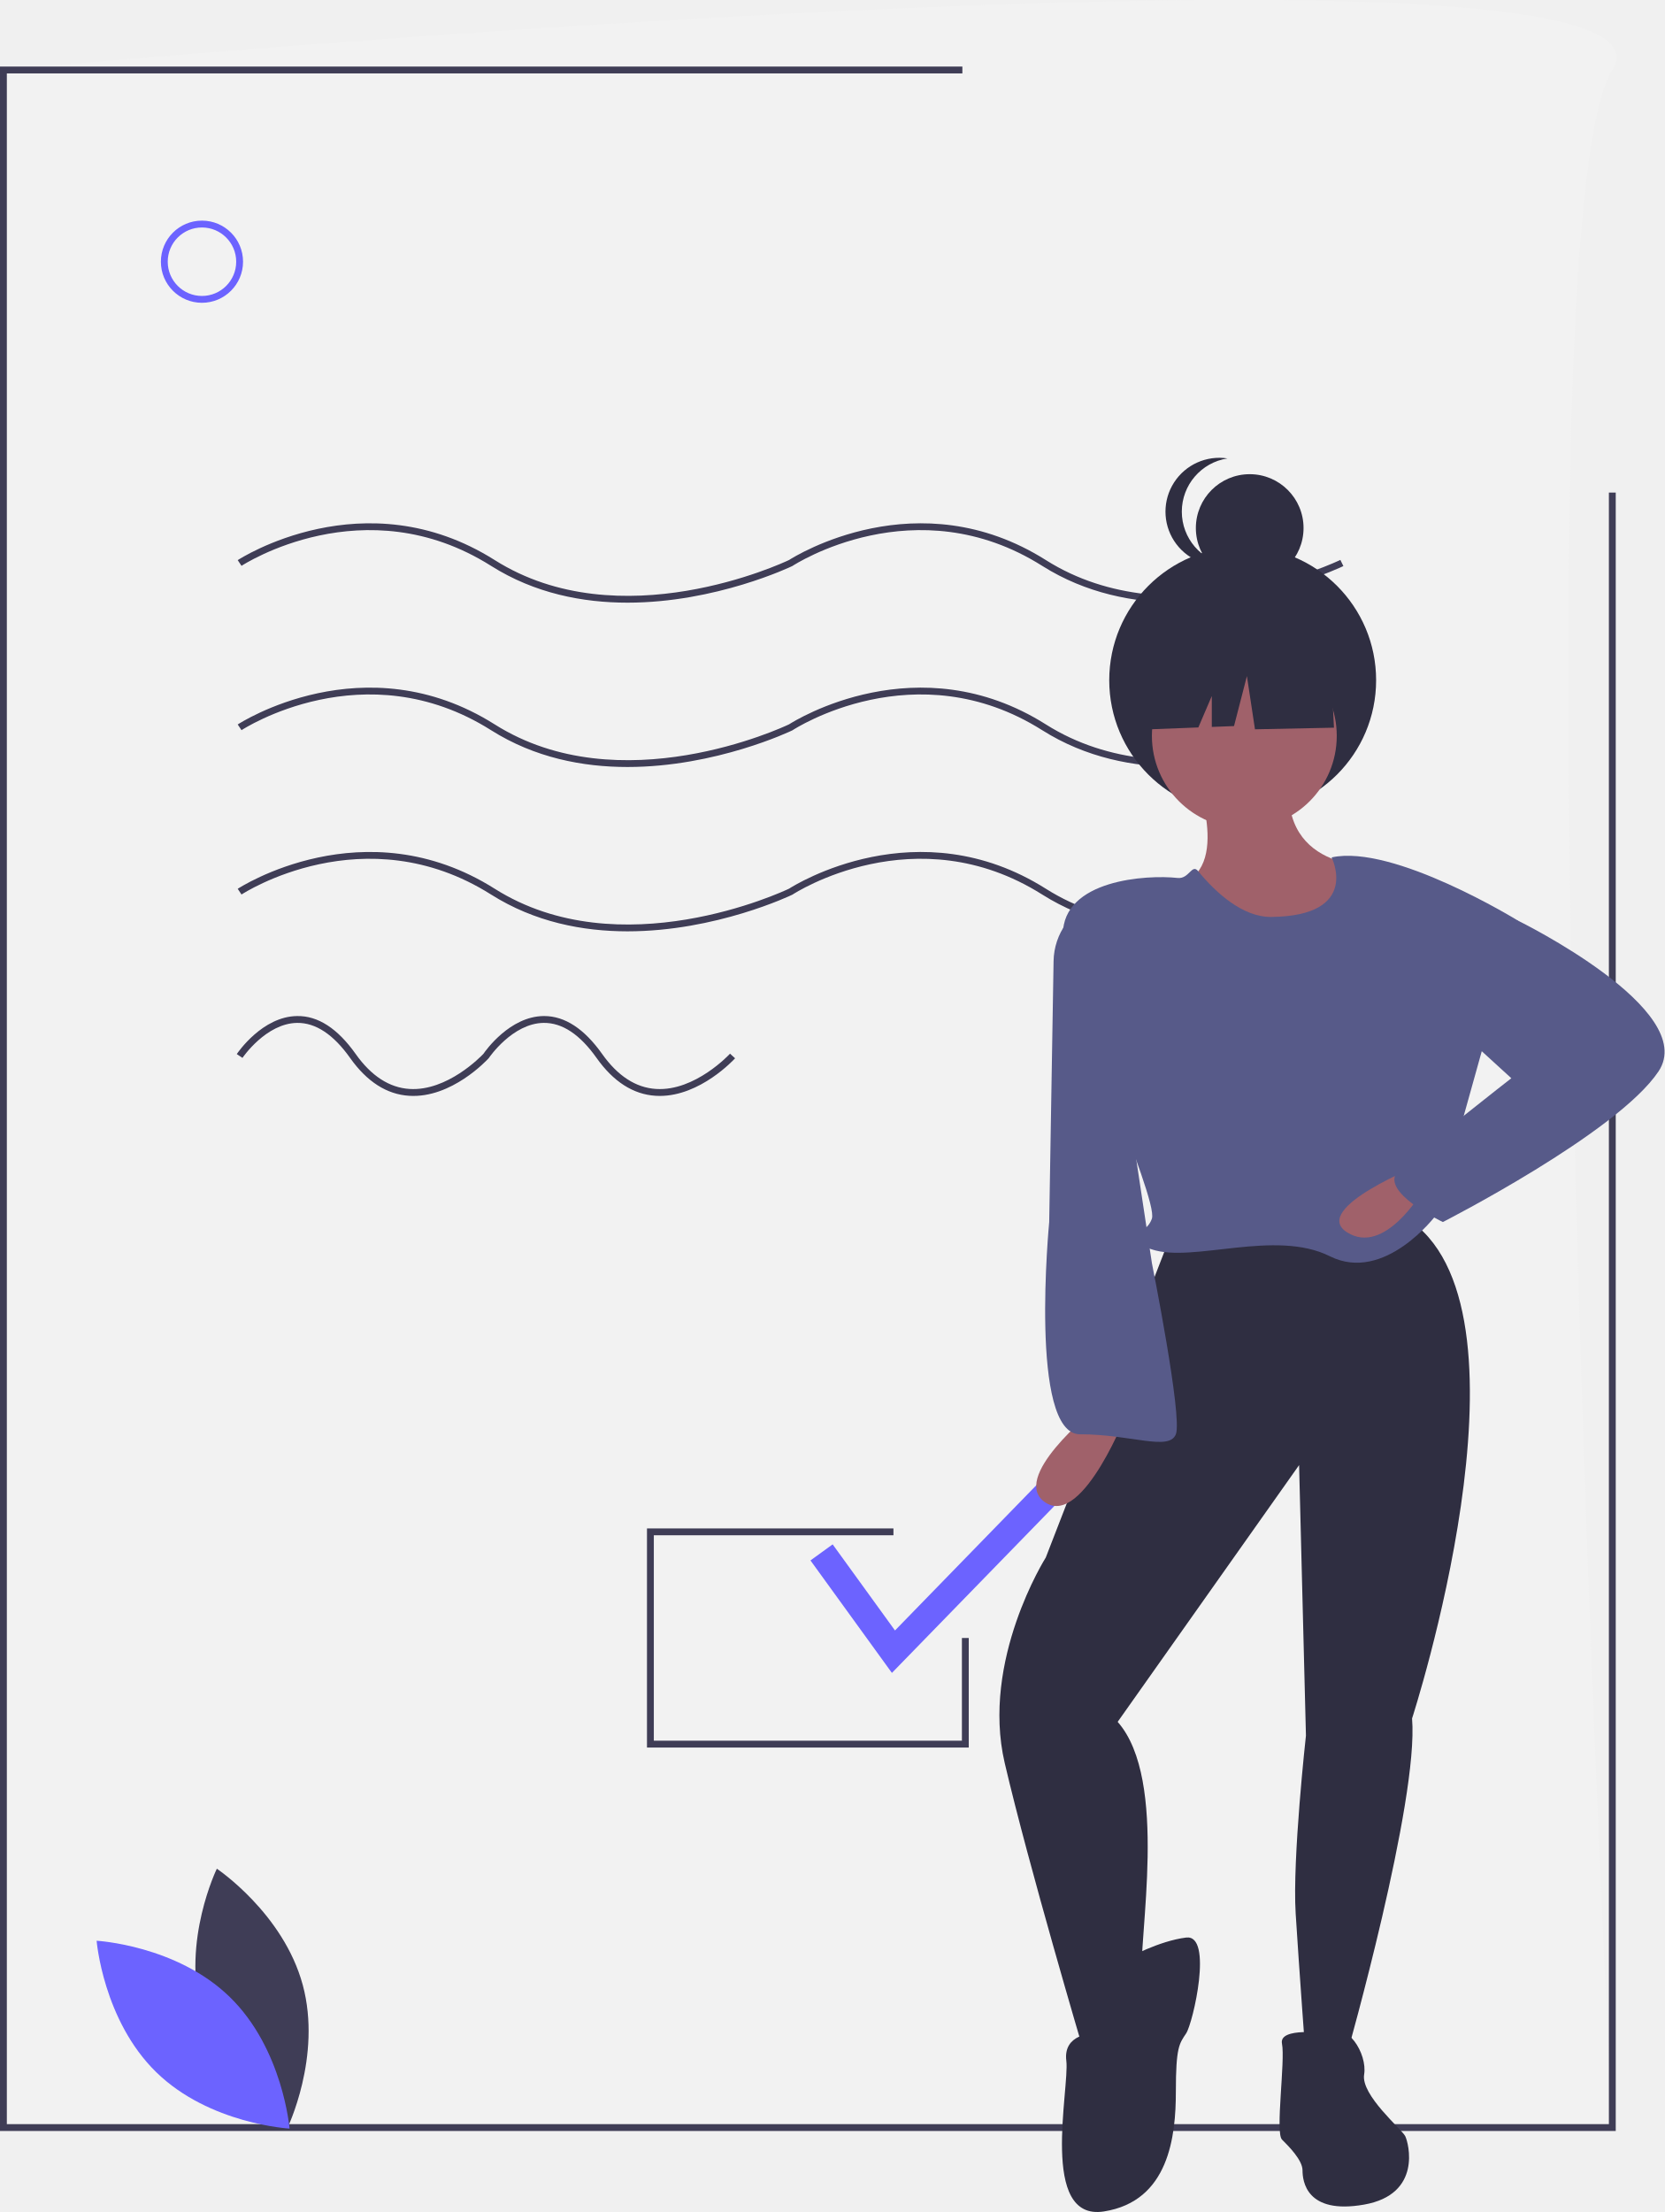
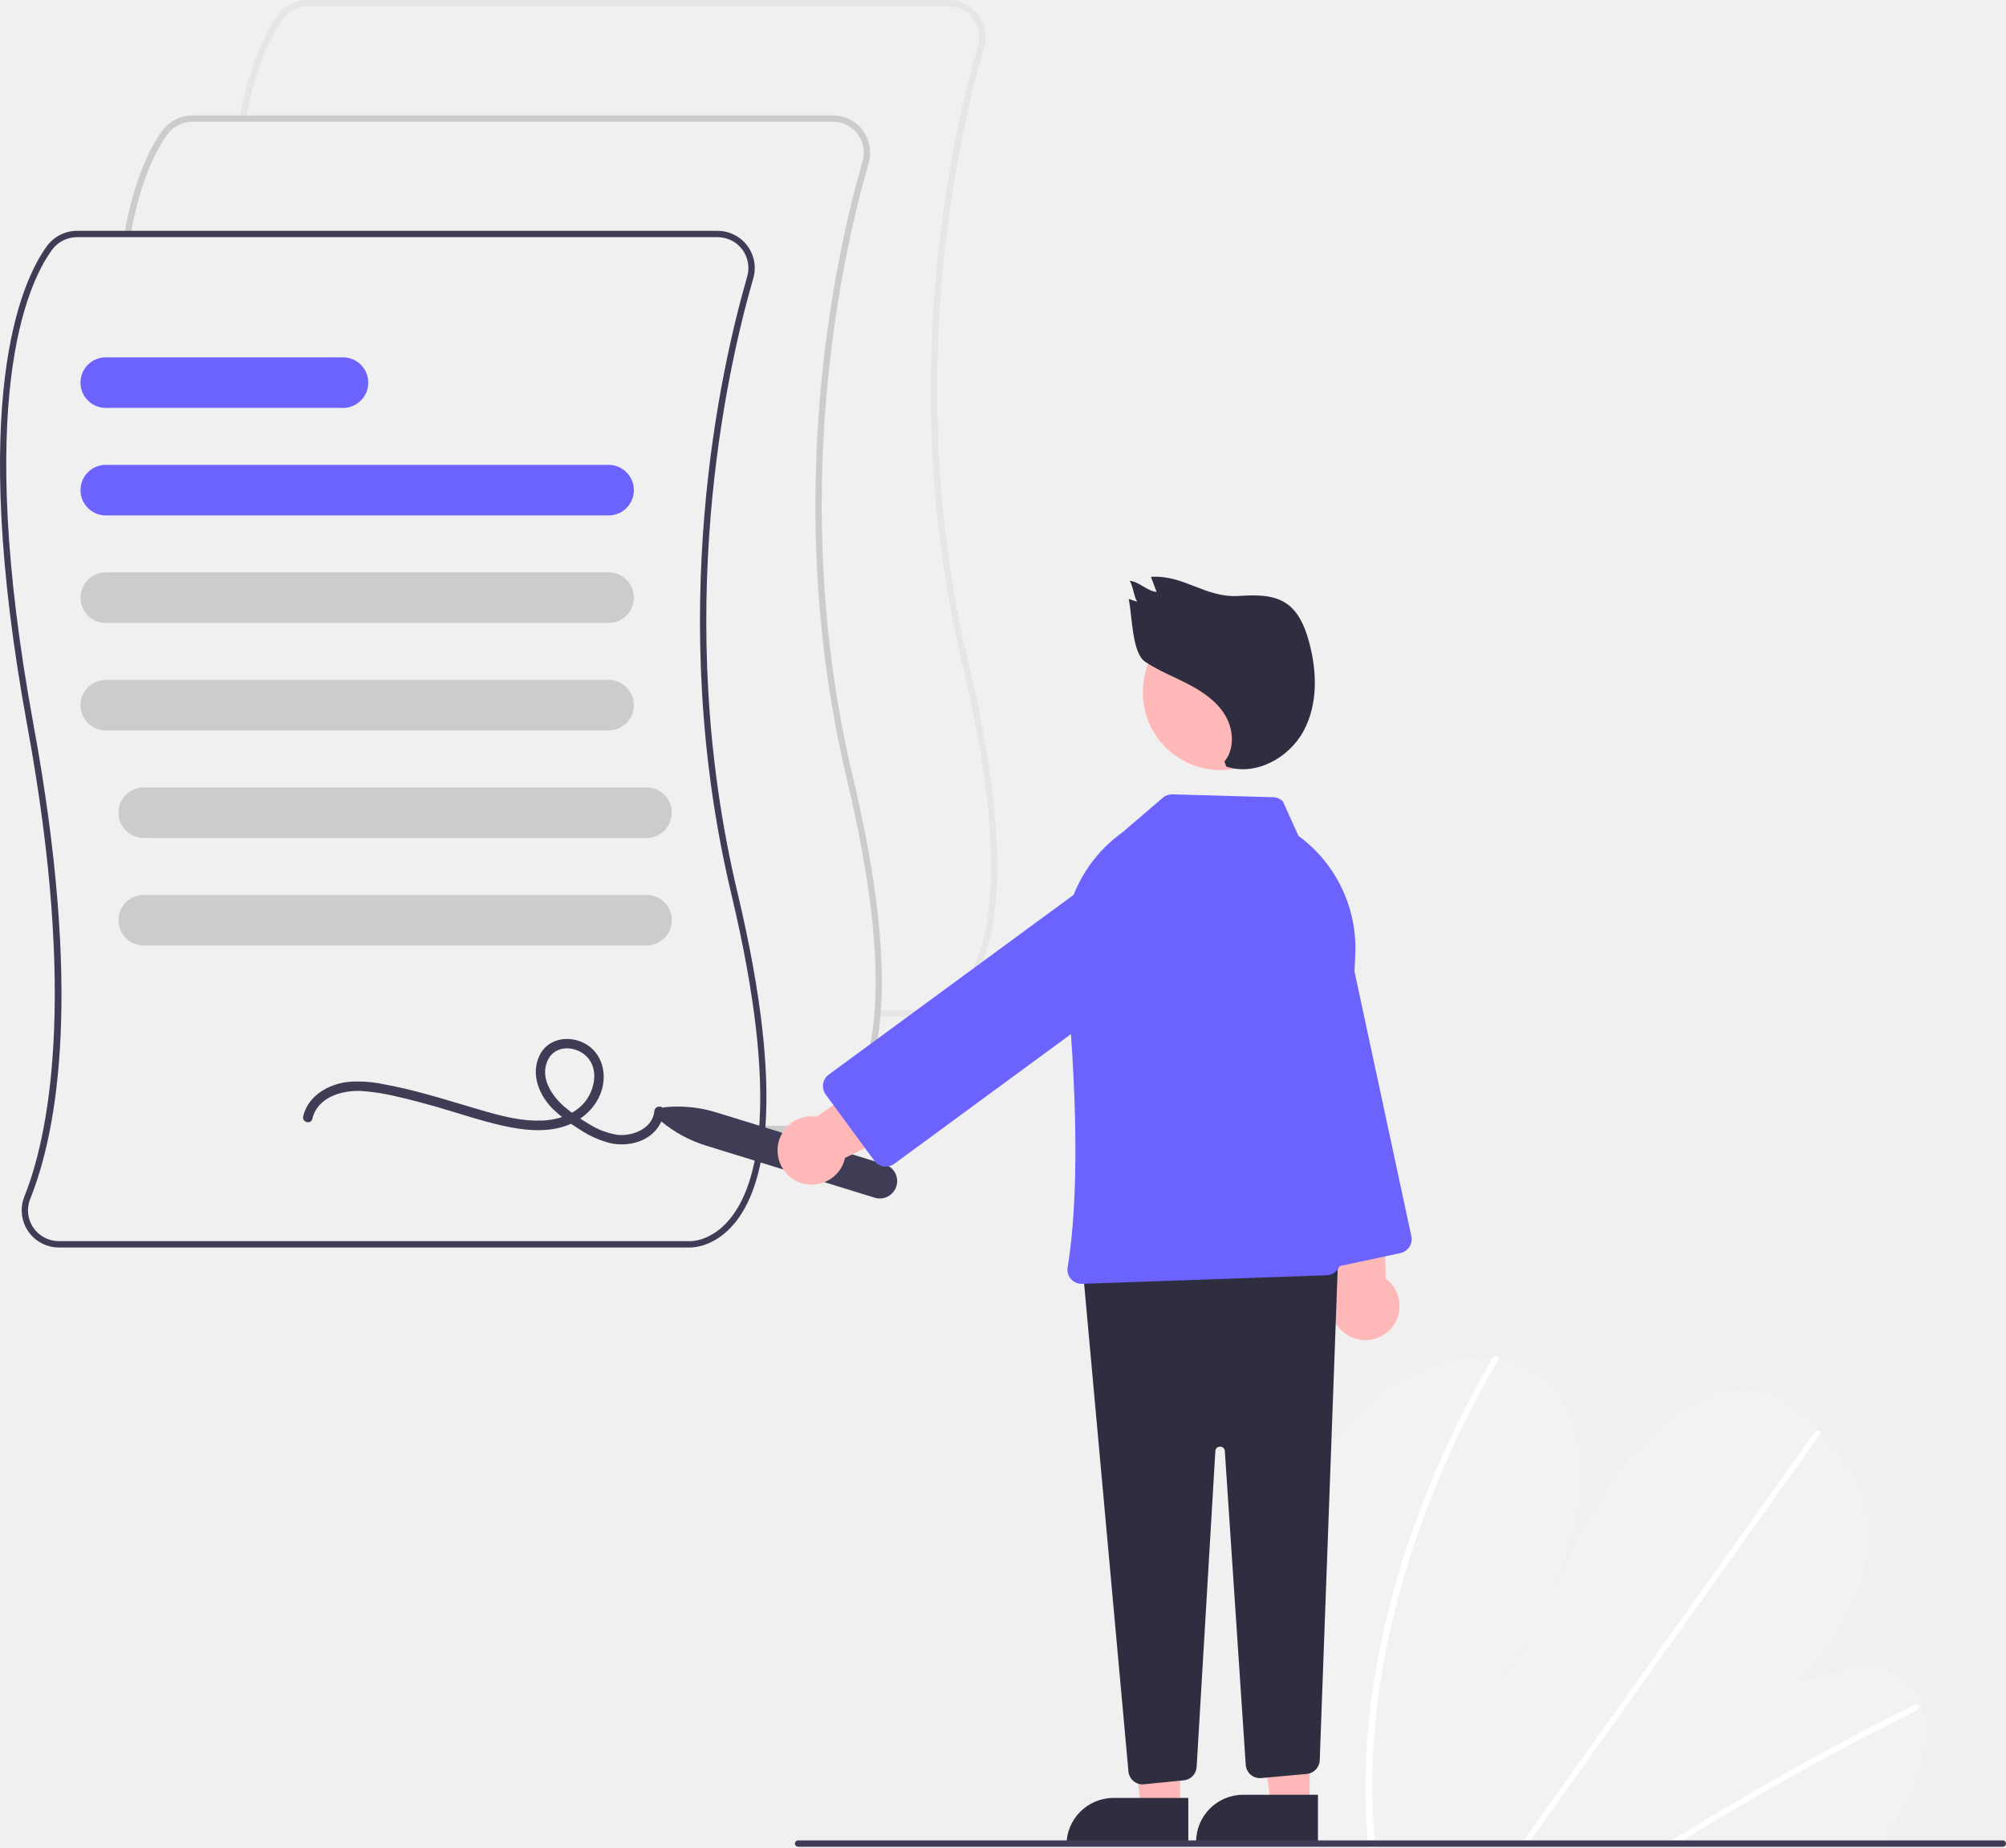
- <svg xmlns="http://www.w3.org/2000/svg" id="b783d195-b08f-4839-b9b5-a9b86d08906a" data-name="Layer 1" width="574.995" height="764" viewBox="0 0 574.995 764">
-   <path d="M869.443,802.835H313.685V92.175s590.049-54.393,555.758,0S869.443,802.835,869.443,802.835Z" transform="translate(-312.5026 -68)" fill="#f2f2f2" />
-   <polygon points="558.123 736.018 0 736.018 0 22.992 332.43 22.992 332.43 25.357 2.365 25.357 2.365 733.653 555.758 733.653 555.758 170.13 558.123 170.13 558.123 736.018" fill="#3f3d56" />
-   <path d="M719.65,276.153c-15.433.001-32.036-3.172-47.128-12.703-43.778-27.652-85.796-.296-86.215-.016l-.136.078c-.389.191-26.34,12.639-56.899,12.642-15.433.001-32.036-3.172-47.128-12.703-43.778-27.652-85.796-.296-86.215-.016l-1.312-1.968c.433-.288,43.729-28.474,88.79-.016,43.207,27.291,99.487,1.006,101.662-.033,2.064-1.329,44.541-27.864,88.715.033,43.869,27.706,101.149.22,101.722-.062l1.04,2.124C776.159,263.702,750.209,276.151,719.65,276.153Z" transform="translate(-312.5026 -68)" fill="#3f3d56" />
-   <path d="M719.65,332.911c-15.433.001-32.036-3.172-47.128-12.703-43.778-27.651-85.796-.296-86.215-.016l-.136.078c-.389.191-26.34,12.639-56.899,12.642-15.433.001-32.036-3.172-47.128-12.703-43.778-27.651-85.796-.296-86.215-.016l-1.312-1.968c.433-.288,43.729-28.474,88.79-.016,43.207,27.291,99.487,1.006,101.662-.033,2.064-1.329,44.541-27.864,88.715.033,43.869,27.708,101.149.219,101.722-.062l1.04,2.124C776.159,320.46,750.209,332.909,719.65,332.911Z" transform="translate(-312.5026 -68)" fill="#3f3d56" />
-   <path d="M719.65,389.67c-15.433.001-32.036-3.172-47.128-12.703-43.778-27.652-85.796-.297-86.215-.016l-.136.078c-.389.191-26.34,12.639-56.899,12.642-15.433.001-32.036-3.172-47.128-12.703-43.778-27.652-85.796-.297-86.215-.016l-1.312-1.968c.433-.288,43.729-28.474,88.79-.016,43.207,27.291,99.487,1.006,101.662-.033,2.064-1.329,44.541-27.865,88.715.033,43.869,27.706,101.149.22,101.722-.062l1.04,2.124C776.159,377.218,750.209,389.667,719.65,389.67Z" transform="translate(-312.5026 -68)" fill="#3f3d56" />
-   <path d="M540.418,446.52c-.476,0-.954-.014-1.435-.044-7.739-.48-14.604-4.877-20.404-13.069-5.748-8.118-11.858-12.191-18.298-12.112-10.746.136-18.806,11.968-18.887,12.088l-.109.139c-.517.566-12.822,13.875-27.44,12.955-7.739-.48-14.604-4.877-20.404-13.069-5.748-8.118-11.911-12.191-18.298-12.112-10.746.136-18.806,11.968-18.887,12.088l-1.964-1.318c.356-.53,8.847-12.984,20.821-13.135,7.251-.125,14.034,4.32,20.258,13.111,5.364,7.575,11.625,11.637,18.611,12.073,13.028.804,24.614-11.187,25.504-12.131.823-1.199,9.157-12.907,20.765-13.054.073-.001.147-.001.219-.001,7.138,0,13.877,4.409,20.039,13.112,5.364,7.575,11.625,11.637,18.611,12.073,13.502.855,25.439-12.058,25.557-12.188l1.746,1.595C565.923,434.07,554.388,446.519,540.418,446.52Z" transform="translate(-312.5026 -68)" fill="#3f3d56" />
-   <polygon points="334.637 603.582 223.486 603.582 223.486 527.904 308.623 527.904 308.623 530.269 225.851 530.269 225.851 601.217 332.272 601.217 332.272 565.743 334.637 565.743 334.637 603.582" fill="#3f3d56" />
-   <path d="M382.268,172.582a14.19,14.19,0,1,1,14.19-14.19A14.206,14.206,0,0,1,382.268,172.582Zm0-26.014a11.825,11.825,0,1,0,11.825,11.825A11.838,11.838,0,0,0,382.268,146.568Z" transform="translate(-312.5026 -68)" fill="#6c63ff" />
-   <polygon points="308.091 577.802 279.96 538.955 287.623 533.408 309.155 563.144 391.554 478.489 398.332 485.087 308.091 577.802" fill="#6c63ff" />
-   <path d="M725.774,337.536S739.963,374.192,713.949,374.192s40.204,36.656,66.218,15.372,10.642-22.467,10.642-22.467-34.291,3.547-33.109-27.197Z" transform="translate(-312.5026 -68)" fill="#a0616a" />
-   <circle cx="429.257" cy="234.94" r="46.094" fill="#2f2e41" />
-   <path d="M718.679,490.074,673.745,605.955s-22.467,35.474-14.19,70.948,27.197,99.327,27.197,99.327,21.284-8.277,20.102-23.649,9.46-69.765-8.277-89.867l62.671-88.685,2.365,93.415s-4.73,42.569-3.547,61.488,3.547,50.846,3.547,50.846l14.19-2.365s24.832-87.502,22.467-115.881c0,0,44.934-138.348,0-171.457Z" transform="translate(-312.5026 -68)" fill="#2f2e41" />
-   <path d="M690.3,770.318s-10.642,0-9.46,9.46-9.46,55.576,13.007,52.028,24.832-26.014,24.832-41.386,1.182-16.555,3.547-20.102,9.46-34.291,0-33.109-20.102,7.095-20.102,7.095S705.672,770.318,690.3,770.318Z" transform="translate(-312.5026 -68)" fill="#2f2e41" />
-   <path d="M770.707,770.318s-16.554-2.365-15.372,3.547-2.365,30.744,0,33.109,7.095,7.095,7.095,10.642,1.182,15.372,21.284,11.825,15.372-21.284,14.19-23.649-15.372-14.19-14.19-21.284S777.802,765.588,770.707,770.318Z" transform="translate(-312.5026 -68)" fill="#2f2e41" />
-   <circle cx="429.826" cy="254.164" r="31.927" fill="#a0616a" />
-   <path d="M772.481,364.141s10.216,20.212-20.862,20.563c-9.762.11-19.072-8.278-25.254-15.833-2.182-2.667-3.104,2.808-7.095,2.365-10.642-1.182-39.613.591-39.613,19.511s33.109,91.05,30.744,98.144-14.19,5.912,0,10.642,42.569-7.095,61.488,2.365,36.656-14.19,36.656-14.19L836.925,386.017S793.765,359.412,772.481,364.141Z" transform="translate(-312.5026 -68)" fill="#575a89" />
-   <path d="M690.3,555.109s-29.562,23.649-16.554,31.927,28.379-31.927,28.379-31.927Z" transform="translate(-312.5026 -68)" fill="#a0616a" />
-   <path d="M803.816,469.972s-39.021,15.372-26.014,23.649,26.014-14.19,26.014-14.19Z" transform="translate(-312.5026 -68)" fill="#a0616a" />
-   <path d="M691.482,378.922h0a22.755,22.755,0,0,0-15.044,21.028l-1.51,90.123s-7.095,73.313,10.642,73.313,30.744,5.912,33.109,0-8.277-59.123-8.277-59.123Z" transform="translate(-312.5026 -68)" fill="#575a89" />
-   <path d="M814.458,382.47l22.467,3.547s62.671,30.744,48.481,52.028S810.911,490.074,810.911,490.074s-22.467-10.642-15.372-17.737,39.021-31.927,39.021-31.927l-27.197-24.832Z" transform="translate(-312.5026 -68)" fill="#575a89" />
-   <polygon points="459.681 229.613 436.289 217.361 403.987 222.373 397.304 251.891 413.941 251.251 418.588 240.406 418.588 251.072 426.265 250.777 430.72 233.512 433.505 251.891 460.794 251.334 459.681 229.613" fill="#2f2e41" />
-   <circle cx="431.683" cy="182.377" r="18.599" fill="#2f2e41" />
-   <path d="M720.734,244.717a18.604,18.604,0,0,1,15.769-18.385,18.599,18.599,0,1,0,0,36.77A18.604,18.604,0,0,1,720.734,244.717Z" transform="translate(-312.5026 -68)" fill="#2f2e41" />
-   <path d="M382.013,763.063c6.706,24.791,29.677,40.144,29.677,40.144s12.098-24.84,5.391-49.631-29.677-40.144-29.677-40.144S375.307,738.272,382.013,763.063Z" transform="translate(-312.5026 -68)" fill="#3f3d56" />
-   <path d="M391.868,757.735c18.402,17.914,20.65,45.452,20.65,45.452s-27.588-1.506-45.991-19.42-20.65-45.452-20.65-45.452S373.466,739.821,391.868,757.735Z" transform="translate(-312.5026 -68)" fill="#6c63ff" />
+ <svg xmlns="http://www.w3.org/2000/svg" id="faaae39e-6d1f-40c0-bc77-dd3f36c97390" data-name="Layer 1" width="634.387" height="584.35" viewBox="0 0 634.387 584.35">
+   <path d="M574.1,479.328c-.113,0-.185-.003-.209-.004l-13.564.001v-2H573.94c.315.011,6.746.193,12.671-6.997,8.83-10.715,16.081-37.24.481-102.756-20.975-88.096-3.481-165.923,5.014-195.295a9.752,9.752,0,0,0-9.383-12.452H380.148a9.796,9.796,0,0,0-7.9,4.021c-3.599,4.95-8.537,14.46-11.627,31.655l-1.968-.354c3.157-17.569,8.256-27.358,11.978-32.478a11.801,11.801,0,0,1,9.517-4.845H582.723a11.753,11.753,0,0,1,11.304,15.007c-8.451,29.22-25.855,106.644-4.989,194.277,15.818,66.438,8.214,93.537-.951,104.572C582.043,478.959,575.382,479.328,574.1,479.328Z" transform="translate(-282.8063 -157.8251)" fill="#e6e6e6" />
+   <path d="M537.6,515.828c-.113,0-.185-.003-.209-.004l-13.564.001v-2H537.44c.317.01,6.746.193,12.671-6.997,8.83-10.715,16.081-37.24.481-102.756-20.975-88.096-3.481-165.923,5.014-195.295a9.752,9.752,0,0,0-9.383-12.452H343.648a9.796,9.796,0,0,0-7.9,4.021c-3.599,4.95-8.537,14.46-11.627,31.655l-1.968-.354c3.157-17.569,8.256-27.358,11.978-32.478a11.801,11.801,0,0,1,9.517-4.845H546.223a11.753,11.753,0,0,1,11.304,15.007c-8.451,29.22-25.855,106.644-4.989,194.277,15.818,66.438,8.214,93.537-.951,104.572C545.543,515.459,538.882,515.828,537.6,515.828Z" transform="translate(-282.8063 -157.8251)" fill="#ccc" />
+   <path d="M501.1,552.328c-.113,0-.185-.003-.209-.004l-199.453.001a11.75,11.75,0,0,1-10.928-16.102c7.237-18.081,16.981-61.459.932-148.839-18.951-103.18-1.985-140.47,6.189-151.713a11.801,11.801,0,0,1,9.518-4.845H509.723a11.753,11.753,0,0,1,11.304,15.007c-8.451,29.22-25.855,106.644-4.989,194.277,15.818,66.438,8.214,93.537-.951,104.572C509.043,551.959,502.382,552.328,501.1,552.328ZM307.148,232.825a9.796,9.796,0,0,0-7.9,4.021c-8.023,11.035-24.651,47.757-5.84,150.176,15.332,83.474,7.896,127.614-1.042,149.944a9.587,9.587,0,0,0,.977,9.064,9.763,9.763,0,0,0,8.095,4.294H500.94c.315.015,6.746.193,12.671-6.997,8.83-10.715,16.081-37.24.481-102.756-20.975-88.096-3.481-165.923,5.014-195.295a9.752,9.752,0,0,0-9.383-12.452Z" transform="translate(-282.8063 -157.8251)" fill="#3f3d56" />
+   <path d="M475.267,320.825h-159a8,8,0,1,1,0-16h159a8,8,0,0,1,0,16Z" transform="translate(-282.8063 -157.8251)" fill="#6c63ff" />
+   <path d="M475.267,354.825h-159a8,8,0,1,1,0-16h159a8,8,0,0,1,0,16Z" transform="translate(-282.8063 -157.8251)" fill="#ccc" />
+   <path d="M475.267,388.825h-159a8,8,0,1,1,0-16h159a8,8,0,0,1,0,16Z" transform="translate(-282.8063 -157.8251)" fill="#ccc" />
+   <path d="M487.267,422.825h-159a8,8,0,1,1,0-16h159a8,8,0,0,1,0,16Z" transform="translate(-282.8063 -157.8251)" fill="#ccc" />
+   <path d="M487.267,456.825h-159a8,8,0,1,1,0-16h159a8,8,0,0,1,0,16Z" transform="translate(-282.8063 -157.8251)" fill="#ccc" />
+   <path d="M391.267,286.825h-75a8,8,0,1,1,0-16h75a8,8,0,0,1,0,16Z" transform="translate(-282.8063 -157.8251)" fill="#6c63ff" />
+   <path d="M381.583,511.647c1.614-6.835,9.198-9.075,15.398-8.825a65.728,65.728,0,0,1,11.611,1.837c3.984.891,7.929,1.947,11.855,3.066,7.198,2.053,14.323,4.536,21.64,6.141,6.091,1.336,12.711,2.12,18.786.275,5.839-1.773,10.793-6.126,12.382-12.145,1.497-5.672-.558-11.873-6.054-14.465-5.012-2.364-11.342-1.162-13.827,4.184-2.801,6.027-.002,12.599,4.432,16.96a49.668,49.668,0,0,0,8.238,6.257,30.676,30.676,0,0,0,9.864,4.418c5.785,1.236,12.676-.585,15.66-6.112a10.329,10.329,0,0,0,1.172-4.037c.177-1.922-2.825-1.91-3,0-.506,5.503-6.951,8.081-11.77,7.477a23.924,23.924,0,0,1-9.125-3.542,53.472,53.472,0,0,1-7.558-5.333c-4.088-3.538-7.92-9.359-5.174-14.879,2.236-4.495,8.063-4.45,11.608-1.551,4.293,3.511,3.527,9.883.696,14.052-3.135,4.616-8.817,6.551-14.174,6.76-5.821.227-11.593-1.109-17.157-2.689-6.913-1.963-13.756-4.16-20.702-6.008-3.943-1.049-7.917-1.996-11.931-2.733a39.377,39.377,0,0,0-11.57-.801c-6.26.723-12.65,4.367-14.191,10.894-.443,1.877,2.449,2.679,2.893.798Z" transform="translate(-282.8063 -157.8251)" fill="#3f3d56" />
+   <path d="M688.083,681.265a458.031,458.031,0,0,0,4.318,58.855c.095.685.198,1.37.293,2.055l184.402-1.03c.541-.68,1.074-1.369,1.591-2.065,1.722-2.306,3.335-4.677,4.816-7.13,7.12-11.817,10.379-25.653,7.113-35.199l-.059-.148a16.75,16.75,0,0,0-3.269-5.681c-7.447-8.383-22.504-6.985-36.168-.219C863.375,677.288,873.134,660.36,873.876,645.25c.727-14.738-6.98-25.267-15.338-34.214-.274-.296-.548-.583-.823-.871-.133-.148-.274-.288-.407-.435-6.522-6.819-14.125-13.54-25.129-12.727-12.069.893-25.451,11.003-34.833,22.783-9.383,11.772-15.617,25.145-21.937,38.197-6.328,13.043-13.174,26.42-23.328,37.569,13.753-17.396,24.842-37.189,28.938-56.439s.491-37.738-11.766-46.804a28.669,28.669,0,0,0-12.558-5.067c-.529-.088-1.066-.159-1.612-.222-11.347-1.291-24.895,2.633-36.422,12.014C705.966,609.361,697.165,624.673,692.787,639.209,688.408,653.744,687.941,667.738,688.083,681.265Z" transform="translate(-282.8063 -157.8251)" fill="#f2f2f2" />
+   <path d="M808.729,741.527l3.526-.02q1.679-1.05,3.375-2.075c.7-.442,1.407-.867,2.116-1.3q17.544-10.715,35.308-20.556,17.748-9.849,35.674-18.79a1.478,1.478,0,0,0,.85-1.69.426.426,0,0,0-.059-.124c-.167-.313-.539-.443-1.083-.176-1.466.735-2.94,1.47-4.406,2.222q-17.975,9.094-35.796,19.097-17.808,9.998-35.414,20.879c-.247.15-.494.308-.741.458C810.96,740.143,809.849,740.835,808.729,741.527Z" transform="translate(-282.8063 -157.8251)" fill="#fff" />
+   <path d="M763.264,741.781l2.18-.012c.492-.688.975-1.376,1.467-2.065q17.332-24.304,34.656-48.608,28.371-39.79,56.724-79.579a1.404,1.404,0,0,0,.245-.48c.162-.587-.27-.932-.823-.871a1.656,1.656,0,0,0-1.152.733q-15.906,22.314-31.804,44.611-28.223,39.591-56.438,79.173c-1.196,1.675-2.393,3.358-3.589,5.033C764.24,740.404,763.748,741.092,763.264,741.781Z" transform="translate(-282.8063 -157.8251)" fill="#fff" />
+   <path d="M714.688,729.118c.111,3.675.354,7.291.672,10.873q.092,1.028.185,2.055l2.288-.013c-.07-.685-.14-1.37-.201-2.055-.483-5.176-.826-10.41-.873-15.786a220.23,220.23,0,0,1,4.336-44.392,276.397,276.397,0,0,1,13.428-46.119,316.724,316.724,0,0,1,21.97-45.63,1.219,1.219,0,0,0,.202-.81c-.094-.652-.963-.845-1.612-.222a1.894,1.894,0,0,0-.328.415q-1.583,2.722-3.108,5.46a316.505,316.505,0,0,0-21.028,45.79A275.09,275.09,0,0,0,718.1,684.872,217.271,217.271,0,0,0,714.688,729.118Z" transform="translate(-282.8063 -157.8251)" fill="#fff" />
+   <path d="M491.811,512.358a2.5,2.5,0,0,1,1.362-4.41,41.289,41.289,0,0,1,16.193,1.66l53.315,16.466a5.5,5.5,0,0,1-3.246,10.51l-53.315-16.466A41.292,41.292,0,0,1,491.811,512.358Z" transform="translate(-282.8063 -157.8251)" fill="#3f3d56" />
+   <path d="M710.358,580.757a10.743,10.743,0,0,1-4.868-15.737l-9.139-47.792,23.291-1.816,1.406,46.747A10.801,10.801,0,0,1,710.358,580.757Z" transform="translate(-282.8063 -157.8251)" fill="#ffb8b8" />
+   <path d="M694.914,556.092l-23.723-110.482a17.5,17.5,0,1,1,34.22-7.347l23.723,110.481a4.506,4.506,0,0,1-3.455,5.345l-25.421,5.458a4.498,4.498,0,0,1-5.344-3.455Z" transform="translate(-282.8063 -157.8251)" fill="#6c63ff" />
+   <polygon points="373.17 572.064 360.911 572.064 355.078 524.776 373.173 524.777 373.17 572.064" fill="#ffb8b8" />
+   <path d="M352.154,568.561H375.797a0,0,0,0,1,0,0v14.887a0,0,0,0,1,0,0H337.267a0,0,0,0,1,0,0v0A14.887,14.887,0,0,1,352.154,568.561Z" fill="#2f2e41" />
+   <polygon points="414.17 571.064 401.911 571.064 396.078 523.776 414.173 523.777 414.17 571.064" fill="#ffb8b8" />
+   <path d="M393.154,567.561H416.797a0,0,0,0,1,0,0v14.887a0,0,0,0,1,0,0H378.267a0,0,0,0,1,0,0v0A14.887,14.887,0,0,1,393.154,567.561Z" fill="#2f2e41" />
+   <path d="M641.288,721.068a4.469,4.469,0,0,1-1.616-3.062L625.419,561.227a4.501,4.501,0,0,1,4.313-4.904l71.48-2.681a4.502,4.502,0,0,1,4.666,4.662l-5.714,156.177a4.508,4.508,0,0,1-4.09,4.316l-14.413,1.311a4.5,4.5,0,0,1-4.897-4.183l-6.614-99.217a1.436,1.436,0,0,0-1.496-1.399h-.006a1.437,1.437,0,0,0-1.492,1.411l-5.919,99.886a4.479,4.479,0,0,1-4.044,4.211l-12.591,1.26a4.47,4.47,0,0,1-3.313-1.008Z" transform="translate(-282.8063 -157.8251)" fill="#2f2e41" />
+   <circle cx="385.977" cy="218.962" r="24.561" fill="#ffb8b8" />
+   <path d="M621.485,562.288a4.462,4.462,0,0,1-1.053-3.679c4.534-27.562,1.979-68.074-.964-97.207a44.201,44.201,0,0,1,18.241-40.302l12.827-10.994a4.57,4.57,0,0,1,3.057-1.082l31.866.91a4.483,4.483,0,0,1,3.053,1.317l4.924,10.904.051.037a44.07,44.07,0,0,1,17.915,37.69l-4.69,96.937a4.524,4.524,0,0,1-4.347,4.28l-77.347,2.718c-.05.001-.1.002-.149.002A4.489,4.489,0,0,1,621.485,562.288Z" transform="translate(-282.8063 -157.8251)" fill="#6c63ff" />
+   <path d="M528.709,521.837a10.743,10.743,0,0,1,12.366-10.883l39.865-27.898,11.19,20.508-42.077,20.416a10.801,10.801,0,0,1-21.344-2.143Z" transform="translate(-282.8063 -157.8251)" fill="#ffb8b8" />
+   <path d="M562.258,526.687a4.473,4.473,0,0,1-2.945-1.785l-15.385-20.96a4.506,4.506,0,0,1,.965-6.291l91.095-66.863a17.5,17.5,0,0,1,20.71,28.216L565.603,525.866a4.469,4.469,0,0,1-2.653.873A4.602,4.602,0,0,1,562.258,526.687Z" transform="translate(-282.8063 -157.8251)" fill="#6c63ff" />
+   <path d="M670.04,398.652c3.257-3.994,2.901-10.077.286-14.518s-7.052-7.5-11.618-9.889-9.417-4.268-13.714-7.113-4.11-14.887-5.254-19.912l2.729.909c-1.049-1.342-1.385-5.307-2.434-6.649,3.084.305,5.455,3.232,8.538,3.537l-1.779-4.776c10.574-.652,17.149,6.696,27.723,6.044,5.239-.323,10.929-.527,15.236,2.473,3.743,2.607,5.637,7.12,6.881,11.509,2.669,9.423,3.084,19.979-1.526,28.62s-15.237,14.464-24.52,11.344Z" transform="translate(-282.8063 -157.8251)" fill="#2f2e41" />
+   <path d="M535.194,741.825h381a1,1,0,0,0,0-2h-381a1,1,0,0,0,0,2Z" transform="translate(-282.8063 -157.8251)" fill="#3f3d56" />
</svg>
